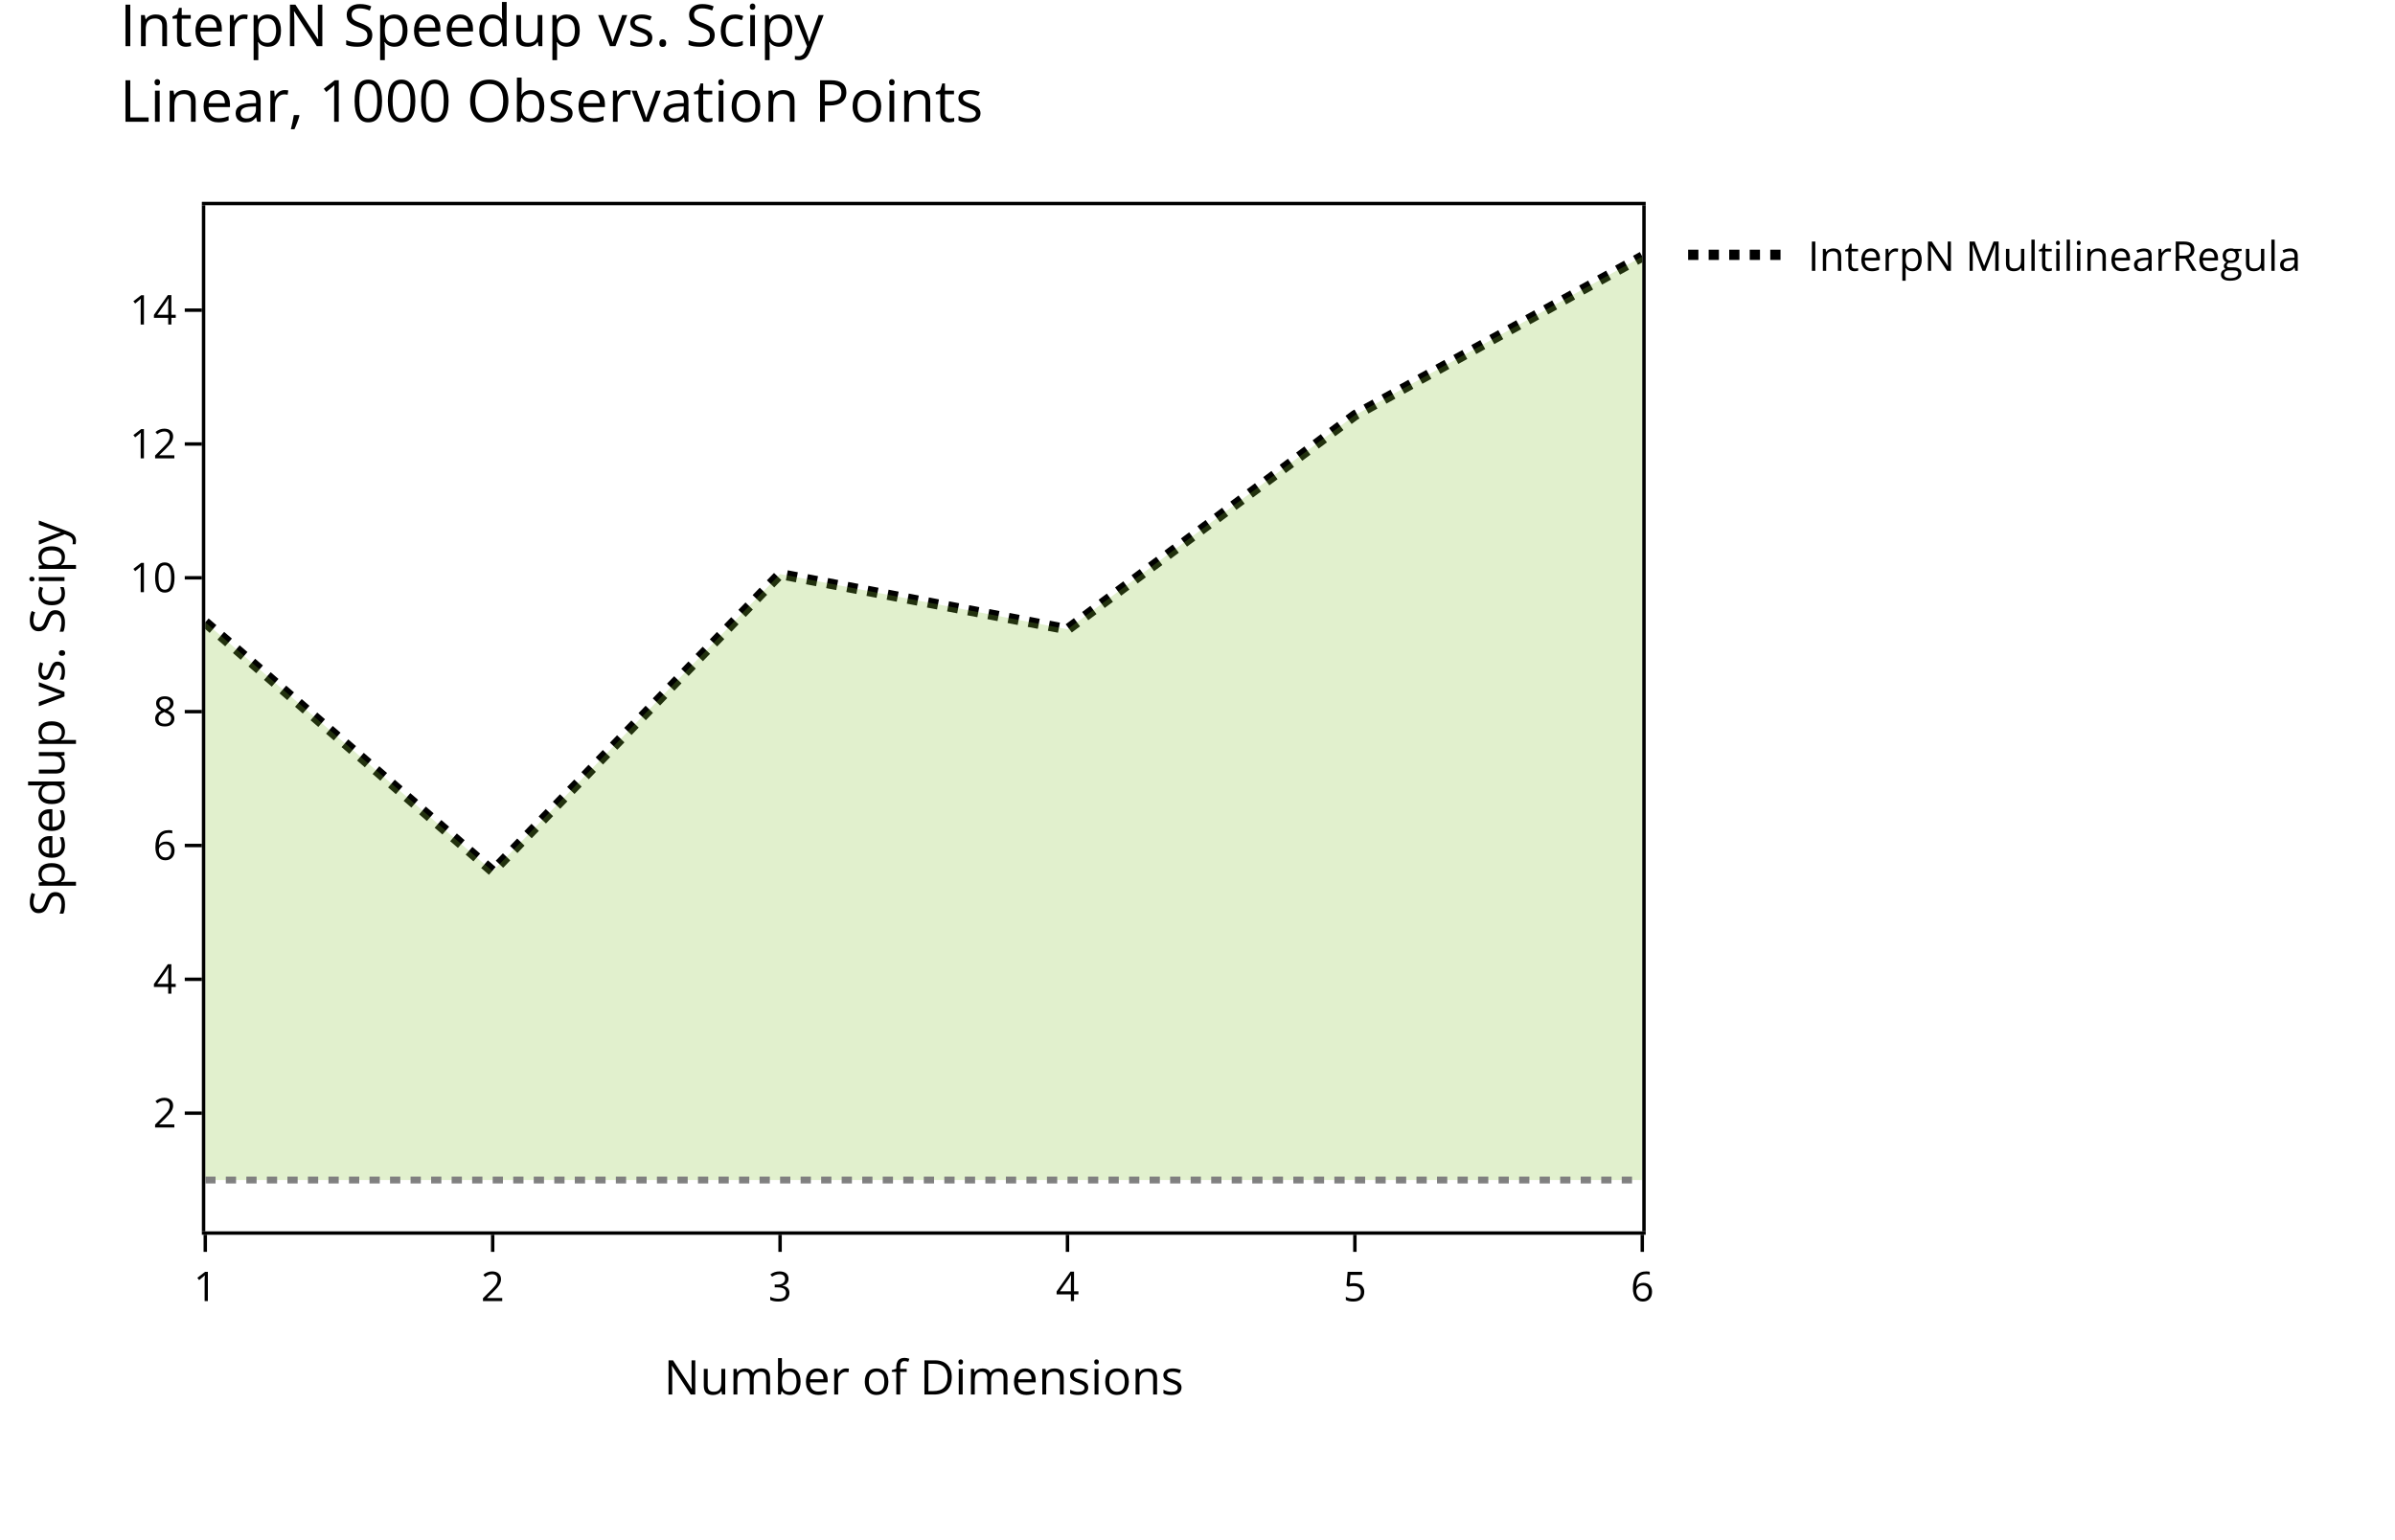
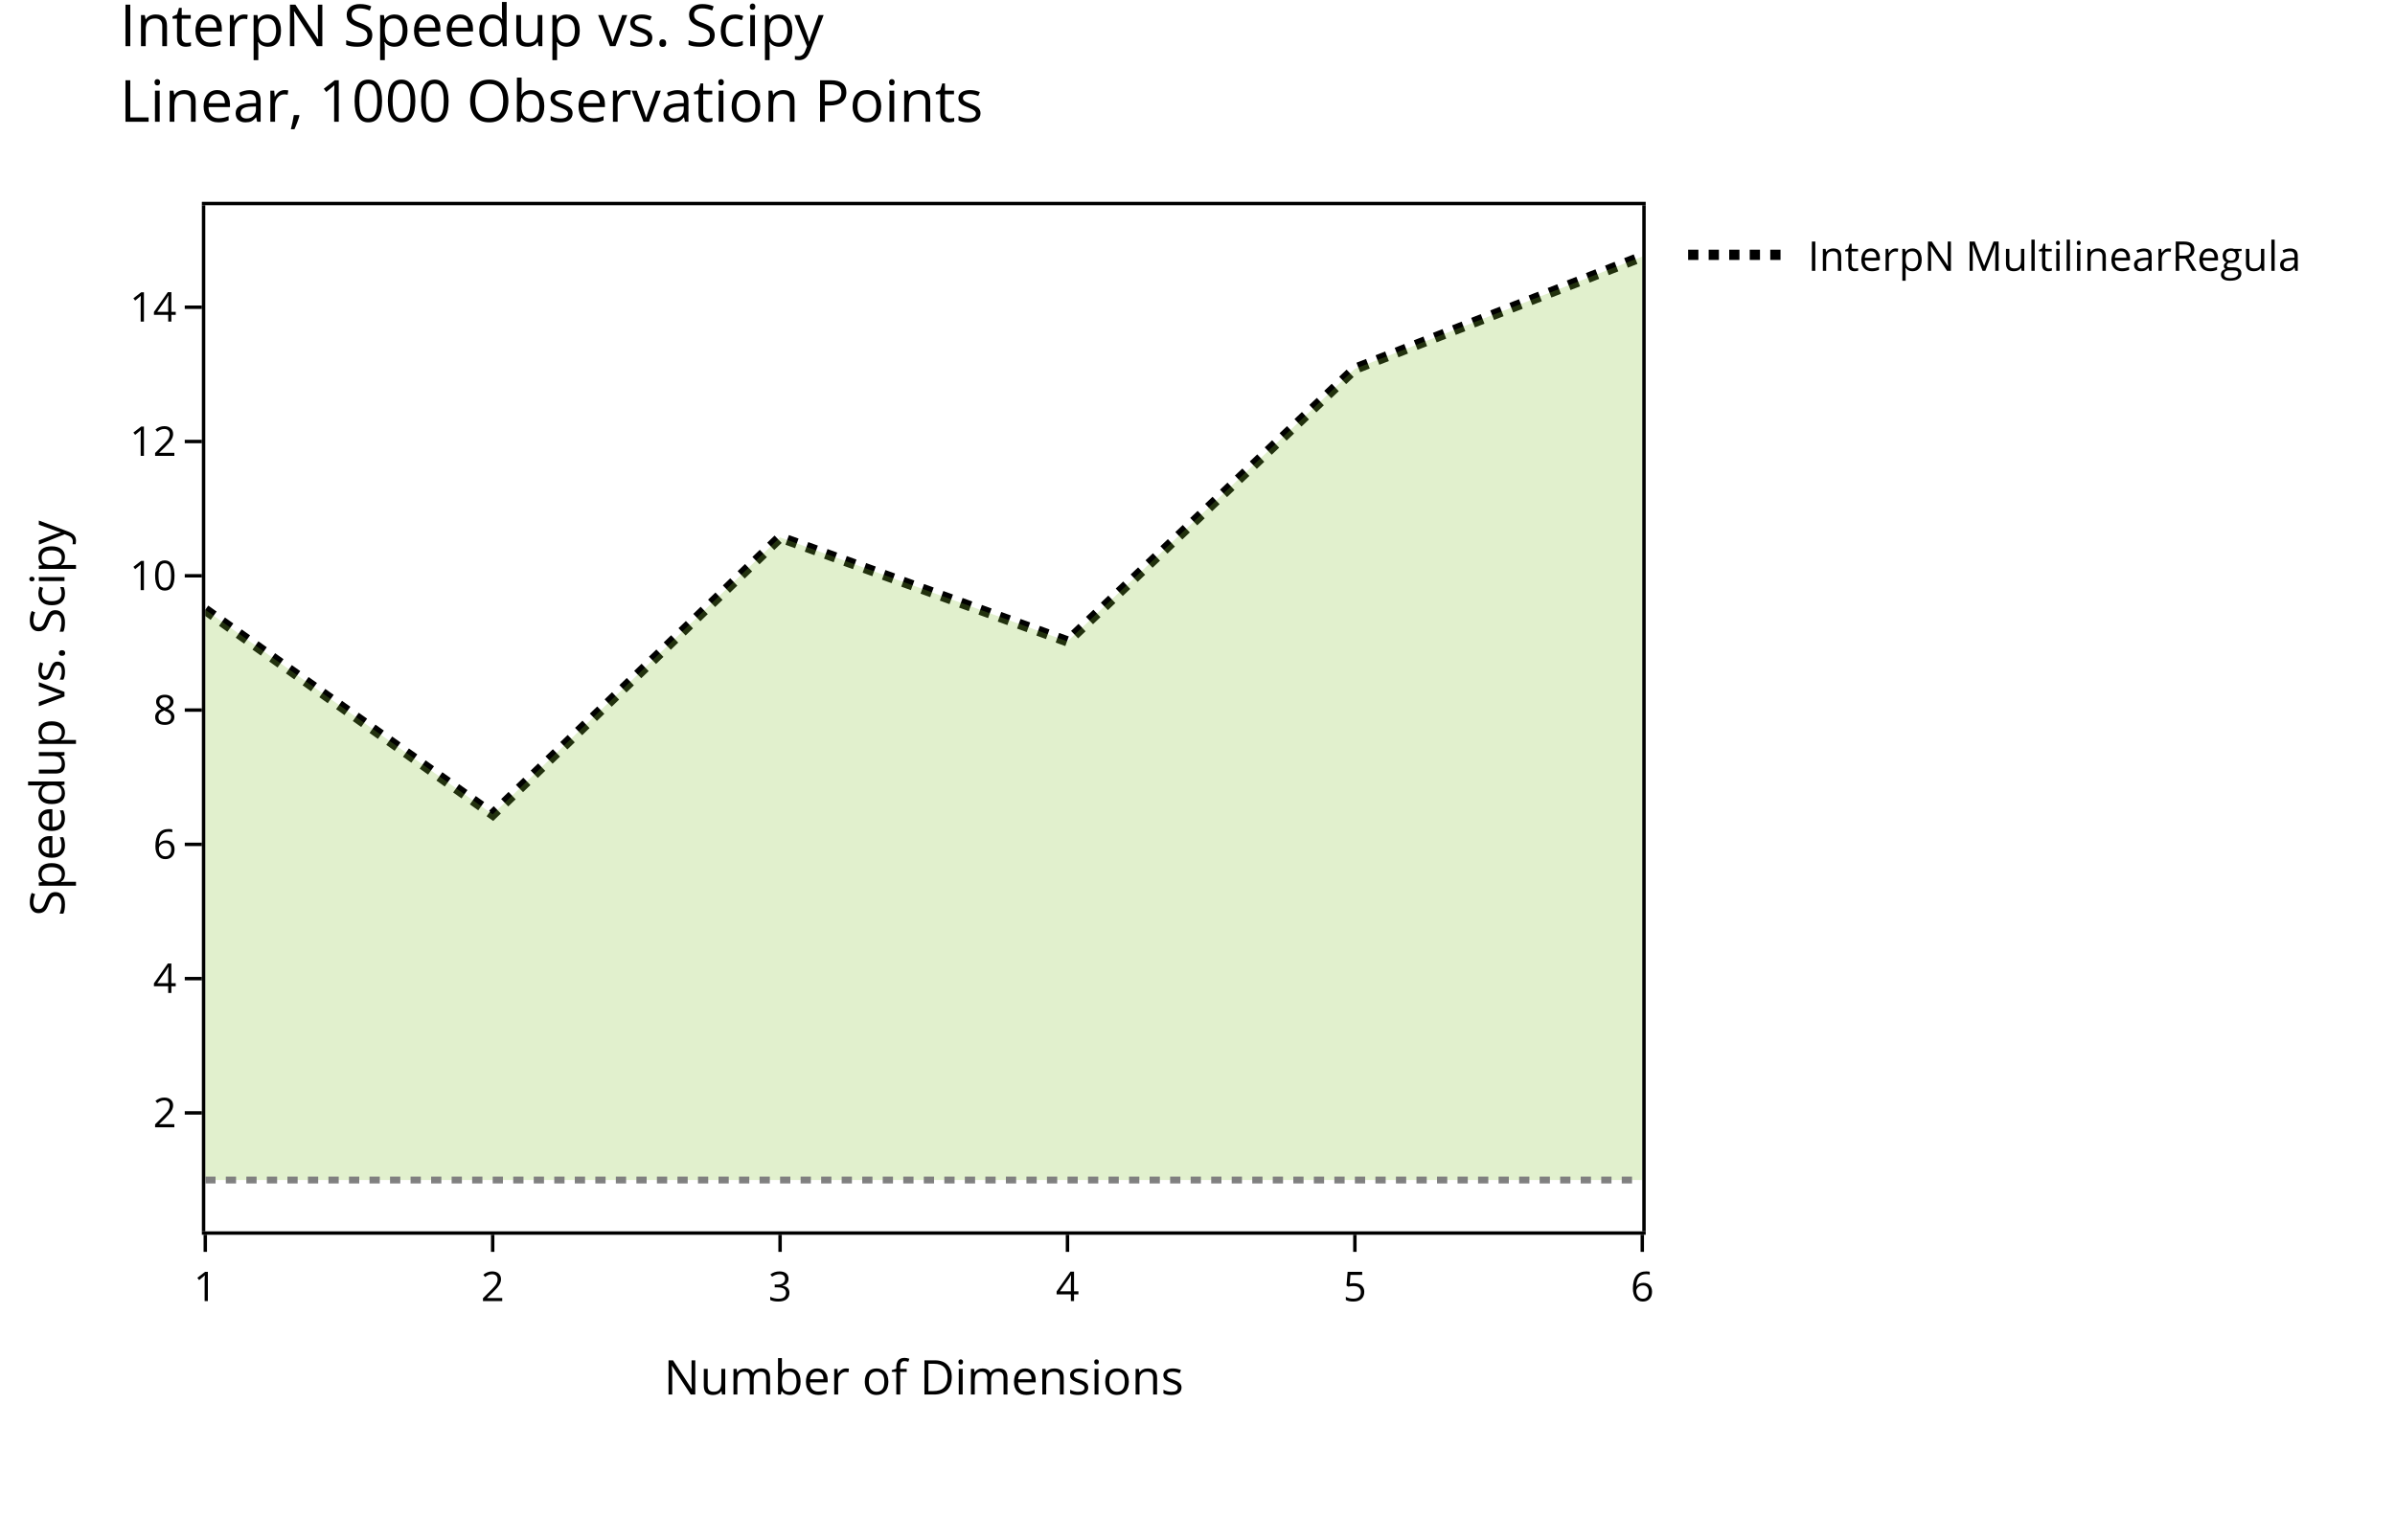
<svg xmlns="http://www.w3.org/2000/svg" class="main-svg" width="700" height="450" style="" viewBox="0 0 700 450">
  <rect x="0" y="0" width="700" height="450" style="fill: rgb(0, 0, 0); fill-opacity: 0;" />
-   <defs id="defs-036f57">
+   <defs id="defs-d7c240">
    <g class="clips">
-       <clipPath id="clip036f57xyplot" class="plotclip">
+       <clipPath id="clipd7c240xyplot" class="plotclip">
        <rect width="420" height="300" />
      </clipPath>
-       <clipPath class="axesclip" id="clip036f57x">
+       <clipPath class="axesclip" id="clipd7c240x">
        <rect x="60" y="0" width="420" height="450" />
      </clipPath>
-       <clipPath class="axesclip" id="clip036f57y">
+       <clipPath class="axesclip" id="clipd7c240y">
        <rect x="0" y="60" width="700" height="300" />
      </clipPath>
-       <clipPath class="axesclip" id="clip036f57xy">
+       <clipPath class="axesclip" id="clipd7c240xy">
        <rect x="60" y="60" width="420" height="300" />
      </clipPath>
    </g>
    <g class="gradients" />
    <g class="patterns" />
  </defs>
  <g class="bglayer">
    <rect class="bg" x="60" y="60" width="420" height="300" style="fill: rgb(0, 0, 0); fill-opacity: 0; stroke-width: 0;" />
  </g>
  <g class="layer-below">
    <g class="imagelayer" />
    <g class="shapelayer" />
  </g>
  <g class="cartesianlayer">
    <g class="subplot xy">
      <g class="layer-subplot">
        <g class="shapelayer" />
        <g class="imagelayer" />
      </g>
      <g class="minor-gridlayer">
        <g class="x" />
        <g class="y" />
      </g>
      <g class="gridlayer">
        <g class="x" />
        <g class="y" />
      </g>
      <g class="zerolinelayer" />
      <g class="layer-between">
        <g class="shapelayer" />
        <g class="imagelayer" />
      </g>
      <path class="xlines-below" />
      <path class="ylines-below" />
      <g class="overlines-below" />
      <g class="xaxislayer-below" />
      <g class="yaxislayer-below" />
      <g class="overaxes-below" />
      <g class="overplot">
-         <g class="xy" transform="translate(60,60)" clip-path="url(#clip036f57xyplot)">
+         <g class="xy" transform="translate(60,60)" clip-path="url(#clipd7c240xyplot)">
          <g class="scatterlayer mlayer">
-             <g class="trace scatter trace71f6c8" style="stroke-miterlimit: 2; opacity: 1;">
+             <g class="trace scatter trace4ef5bb" style="stroke-miterlimit: 2; opacity: 1;">
              <g class="fills" />
              <g class="errorbars" />
              <g class="lines">
-                 <path class="js-line" d="M0,121.94L84,194.72L168,107.83L252,123.99L336,61.39L420,15" style="vector-effect: none; fill: none; stroke: rgb(0, 0, 0); stroke-opacity: 1; stroke-dasharray: 3px, 3px; stroke-width: 3px; opacity: 1;" />
+                 <path class="js-line" d="M0,118.27L84,178.08L168,97.1L252,127.52L336,47.83L420,15" style="vector-effect: none; fill: none; stroke: rgb(0, 0, 0); stroke-opacity: 1; stroke-dasharray: 3px, 3px; stroke-width: 3px; opacity: 1;" />
              </g>
              <g class="points" />
              <g class="text" />
            </g>
-             <g class="trace scatter trace0e2610" style="stroke-miterlimit: 2; opacity: 1;">
+             <g class="trace scatter trace7574eb" style="stroke-miterlimit: 2; opacity: 1;">
              <g class="fills">
                <g>
-                   <path class="js-fill" d="M0,121.94L84,194.72L168,107.83L252,123.99L336,61.39L420,15L420,285L0,285Z" style="fill: rgb(139, 196, 59); fill-opacity: 0.25; stroke-width: 0;" />
+                   <path class="js-fill" d="M0,118.27L84,178.08L168,97.1L252,127.52L336,47.83L420,15L420,285L0,285Z" style="fill: rgb(139, 196, 59); fill-opacity: 0.25; stroke-width: 0;" />
                </g>
              </g>
              <g class="errorbars" />
              <g class="lines">
-                 <path class="js-line" d="M0,121.94L84,194.72L168,107.83L252,123.99L336,61.39L420,15L420,285L0,285" style="vector-effect: none; fill: none; stroke: rgb(239, 85, 59); stroke-opacity: 1; stroke-width: 0px; opacity: 1;" />
+                 <path class="js-line" d="M0,118.27L84,178.08L168,97.1L252,127.52L336,47.83L420,15L420,285L0,285" style="vector-effect: none; fill: none; stroke: rgb(239, 85, 59); stroke-opacity: 1; stroke-width: 0px; opacity: 1;" />
              </g>
              <g class="points" />
              <g class="text" />
            </g>
          </g>
        </g>
      </g>
      <path class="xlines-above crisp" d="M59,360.5H481M59,59.5H481" style="fill: none; stroke-width: 1px; stroke: rgb(0, 0, 0); stroke-opacity: 1;" />
      <path class="ylines-above crisp" d="M59.5,60V360M480.5,60V360" style="fill: none; stroke-width: 1px; stroke: rgb(0, 0, 0); stroke-opacity: 1;" />
      <g class="overlines-above" />
      <g class="xaxislayer-above">
        <path class="xtick ticks crisp" d="M0,361v5" transform="translate(60,0)" style="stroke: rgb(0, 0, 0); stroke-opacity: 1; stroke-width: 1px;" />
        <path class="xtick ticks crisp" d="M0,361v5" transform="translate(144,0)" style="stroke: rgb(0, 0, 0); stroke-opacity: 1; stroke-width: 1px;" />
        <path class="xtick ticks crisp" d="M0,361v5" transform="translate(228,0)" style="stroke: rgb(0, 0, 0); stroke-opacity: 1; stroke-width: 1px;" />
        <path class="xtick ticks crisp" d="M0,361v5" transform="translate(312,0)" style="stroke: rgb(0, 0, 0); stroke-opacity: 1; stroke-width: 1px;" />
        <path class="xtick ticks crisp" d="M0,361v5" transform="translate(396,0)" style="stroke: rgb(0, 0, 0); stroke-opacity: 1; stroke-width: 1px;" />
        <path class="xtick ticks crisp" d="M0,361v5" transform="translate(480,0)" style="stroke: rgb(0, 0, 0); stroke-opacity: 1; stroke-width: 1px;" />
        <g class="xtick">
          <text text-anchor="middle" x="0" y="380.4" transform="translate(60,0)" style="font-family: 'Open Sans', verdana, arial, sans-serif; font-size: 12px; fill: rgb(0, 0, 0); fill-opacity: 1; white-space: pre; opacity: 1;">1</text>
        </g>
        <g class="xtick">
          <text text-anchor="middle" x="0" y="380.4" style="font-family: 'Open Sans', verdana, arial, sans-serif; font-size: 12px; fill: rgb(0, 0, 0); fill-opacity: 1; white-space: pre; opacity: 1;" transform="translate(144,0)">2</text>
        </g>
        <g class="xtick">
          <text text-anchor="middle" x="0" y="380.4" style="font-family: 'Open Sans', verdana, arial, sans-serif; font-size: 12px; fill: rgb(0, 0, 0); fill-opacity: 1; white-space: pre; opacity: 1;" transform="translate(228,0)">3</text>
        </g>
        <g class="xtick">
          <text text-anchor="middle" x="0" y="380.4" style="font-family: 'Open Sans', verdana, arial, sans-serif; font-size: 12px; fill: rgb(0, 0, 0); fill-opacity: 1; white-space: pre; opacity: 1;" transform="translate(312,0)">4</text>
        </g>
        <g class="xtick">
          <text text-anchor="middle" x="0" y="380.4" style="font-family: 'Open Sans', verdana, arial, sans-serif; font-size: 12px; fill: rgb(0, 0, 0); fill-opacity: 1; white-space: pre; opacity: 1;" transform="translate(396,0)">5</text>
        </g>
        <g class="xtick">
          <text text-anchor="middle" x="0" y="380.4" style="font-family: 'Open Sans', verdana, arial, sans-serif; font-size: 12px; fill: rgb(0, 0, 0); fill-opacity: 1; white-space: pre; opacity: 1;" transform="translate(480,0)">6</text>
        </g>
      </g>
      <g class="yaxislayer-above">
-         <path class="ytick ticks crisp" d="M59,0h-5" transform="translate(0,325.44)" style="stroke: rgb(0, 0, 0); stroke-opacity: 1; stroke-width: 1px;" />
-         <path class="ytick ticks crisp" d="M59,0h-5" transform="translate(0,286.31)" style="stroke: rgb(0, 0, 0); stroke-opacity: 1; stroke-width: 1px;" />
-         <path class="ytick ticks crisp" d="M59,0h-5" transform="translate(0,247.19)" style="stroke: rgb(0, 0, 0); stroke-opacity: 1; stroke-width: 1px;" />
-         <path class="ytick ticks crisp" d="M59,0h-5" transform="translate(0,208.06)" style="stroke: rgb(0, 0, 0); stroke-opacity: 1; stroke-width: 1px;" />
-         <path class="ytick ticks crisp" d="M59,0h-5" transform="translate(0,168.93)" style="stroke: rgb(0, 0, 0); stroke-opacity: 1; stroke-width: 1px;" />
-         <path class="ytick ticks crisp" d="M59,0h-5" transform="translate(0,129.81)" style="stroke: rgb(0, 0, 0); stroke-opacity: 1; stroke-width: 1px;" />
-         <path class="ytick ticks crisp" d="M59,0h-5" transform="translate(0,90.68)" style="stroke: rgb(0, 0, 0); stroke-opacity: 1; stroke-width: 1px;" />
-         <g class="ytick">
-           <text text-anchor="end" x="51.6" y="4.2" transform="translate(0,325.44)" style="font-family: 'Open Sans', verdana, arial, sans-serif; font-size: 12px; fill: rgb(0, 0, 0); fill-opacity: 1; white-space: pre; opacity: 1;">2</text>
-         </g>
-         <g class="ytick">
-           <text text-anchor="end" x="51.6" y="4.2" style="font-family: 'Open Sans', verdana, arial, sans-serif; font-size: 12px; fill: rgb(0, 0, 0); fill-opacity: 1; white-space: pre; opacity: 1;" transform="translate(0,286.31)">4</text>
-         </g>
-         <g class="ytick">
-           <text text-anchor="end" x="51.6" y="4.2" style="font-family: 'Open Sans', verdana, arial, sans-serif; font-size: 12px; fill: rgb(0, 0, 0); fill-opacity: 1; white-space: pre; opacity: 1;" transform="translate(0,247.19)">6</text>
-         </g>
-         <g class="ytick">
-           <text text-anchor="end" x="51.6" y="4.2" style="font-family: 'Open Sans', verdana, arial, sans-serif; font-size: 12px; fill: rgb(0, 0, 0); fill-opacity: 1; white-space: pre; opacity: 1;" transform="translate(0,208.06)">8</text>
-         </g>
-         <g class="ytick">
-           <text text-anchor="end" x="51.6" y="4.2" style="font-family: 'Open Sans', verdana, arial, sans-serif; font-size: 12px; fill: rgb(0, 0, 0); fill-opacity: 1; white-space: pre; opacity: 1;" transform="translate(0,168.93)">10</text>
-         </g>
-         <g class="ytick">
-           <text text-anchor="end" x="51.6" y="4.2" style="font-family: 'Open Sans', verdana, arial, sans-serif; font-size: 12px; fill: rgb(0, 0, 0); fill-opacity: 1; white-space: pre; opacity: 1;" transform="translate(0,129.81)">12</text>
-         </g>
-         <g class="ytick">
-           <text text-anchor="end" x="51.6" y="4.2" style="font-family: 'Open Sans', verdana, arial, sans-serif; font-size: 12px; fill: rgb(0, 0, 0); fill-opacity: 1; white-space: pre; opacity: 1;" transform="translate(0,90.68)">14</text>
+         <path class="ytick ticks crisp" d="M59,0h-5" transform="translate(0,325.37)" style="stroke: rgb(0, 0, 0); stroke-opacity: 1; stroke-width: 1px;" />
+         <path class="ytick ticks crisp" d="M59,0h-5" transform="translate(0,286.11)" style="stroke: rgb(0, 0, 0); stroke-opacity: 1; stroke-width: 1px;" />
+         <path class="ytick ticks crisp" d="M59,0h-5" transform="translate(0,246.86)" style="stroke: rgb(0, 0, 0); stroke-opacity: 1; stroke-width: 1px;" />
+         <path class="ytick ticks crisp" d="M59,0h-5" transform="translate(0,207.6)" style="stroke: rgb(0, 0, 0); stroke-opacity: 1; stroke-width: 1px;" />
+         <path class="ytick ticks crisp" d="M59,0h-5" transform="translate(0,168.34)" style="stroke: rgb(0, 0, 0); stroke-opacity: 1; stroke-width: 1px;" />
+         <path class="ytick ticks crisp" d="M59,0h-5" transform="translate(0,129.08)" style="stroke: rgb(0, 0, 0); stroke-opacity: 1; stroke-width: 1px;" />
+         <path class="ytick ticks crisp" d="M59,0h-5" transform="translate(0,89.82)" style="stroke: rgb(0, 0, 0); stroke-opacity: 1; stroke-width: 1px;" />
+         <g class="ytick">
+           <text text-anchor="end" x="51.6" y="4.2" transform="translate(0,325.37)" style="font-family: 'Open Sans', verdana, arial, sans-serif; font-size: 12px; fill: rgb(0, 0, 0); fill-opacity: 1; white-space: pre; opacity: 1;">2</text>
+         </g>
+         <g class="ytick">
+           <text text-anchor="end" x="51.6" y="4.2" style="font-family: 'Open Sans', verdana, arial, sans-serif; font-size: 12px; fill: rgb(0, 0, 0); fill-opacity: 1; white-space: pre; opacity: 1;" transform="translate(0,286.11)">4</text>
+         </g>
+         <g class="ytick">
+           <text text-anchor="end" x="51.6" y="4.2" style="font-family: 'Open Sans', verdana, arial, sans-serif; font-size: 12px; fill: rgb(0, 0, 0); fill-opacity: 1; white-space: pre; opacity: 1;" transform="translate(0,246.86)">6</text>
+         </g>
+         <g class="ytick">
+           <text text-anchor="end" x="51.6" y="4.2" style="font-family: 'Open Sans', verdana, arial, sans-serif; font-size: 12px; fill: rgb(0, 0, 0); fill-opacity: 1; white-space: pre; opacity: 1;" transform="translate(0,207.6)">8</text>
+         </g>
+         <g class="ytick">
+           <text text-anchor="end" x="51.6" y="4.2" style="font-family: 'Open Sans', verdana, arial, sans-serif; font-size: 12px; fill: rgb(0, 0, 0); fill-opacity: 1; white-space: pre; opacity: 1;" transform="translate(0,168.34)">10</text>
+         </g>
+         <g class="ytick">
+           <text text-anchor="end" x="51.6" y="4.2" style="font-family: 'Open Sans', verdana, arial, sans-serif; font-size: 12px; fill: rgb(0, 0, 0); fill-opacity: 1; white-space: pre; opacity: 1;" transform="translate(0,129.08)">12</text>
+         </g>
+         <g class="ytick">
+           <text text-anchor="end" x="51.6" y="4.2" style="font-family: 'Open Sans', verdana, arial, sans-serif; font-size: 12px; fill: rgb(0, 0, 0); fill-opacity: 1; white-space: pre; opacity: 1;" transform="translate(0,89.82)">14</text>
        </g>
      </g>
      <g class="overaxes-above" />
    </g>
  </g>
  <g class="polarlayer" />
  <g class="smithlayer" />
  <g class="ternarylayer" />
  <g class="geolayer" />
  <g class="funnelarealayer" />
  <g class="pielayer" />
  <g class="iciclelayer" />
  <g class="treemaplayer" />
  <g class="sunburstlayer" />
  <g class="glimages" />
-   <defs id="topdefs-036f57">
+   <defs id="topdefs-d7c240">
    <g class="clips" />
-     <clipPath id="legend036f57">
+     <clipPath id="legendd7c240">
      <rect width="185" height="29" x="0" y="0" />
    </clipPath>
  </defs>
  <g class="layer-above">
    <g class="imagelayer" />
    <g class="shapelayer">
-       <g class="shape-group" data-index="0" clip-path="url(#clip036f57y)">
+       <g class="shape-group" data-index="0" clip-path="url(#clipd7c240y)">
        <path data-index="0" fill-rule="evenodd" d="M60,345L480,345" style="opacity: 1; stroke: rgb(128, 128, 128); stroke-opacity: 1; fill: rgb(0, 0, 0); fill-opacity: 0; stroke-dasharray: 3px, 3px; stroke-width: 2px;" />
      </g>
    </g>
  </g>
  <g class="infolayer">
    <g class="legend" pointer-events="all" transform="translate(488.4,60)">
      <rect class="bg" shape-rendering="crispEdges" width="185" height="29" x="0" y="0" style="stroke: rgb(68, 68, 68); stroke-opacity: 1; fill: rgb(0, 0, 0); fill-opacity: 0; stroke-width: 0px;" />
-       <g class="scrollbox" transform="" clip-path="url(#legend036f57)">
+       <g class="scrollbox" transform="" clip-path="url(#legendd7c240)">
        <g class="groups">
          <g class="traces" transform="translate(0,14.5)" style="opacity: 1;">
            <text class="legendtext" text-anchor="start" x="40" y="4.68" style="font-family: 'Open Sans', verdana, arial, sans-serif; font-size: 12px; fill: rgb(0, 0, 0); fill-opacity: 1; white-space: pre;">InterpN MultilinearRegular</text>
            <g class="layers" style="opacity: 1;">
              <g class="legendfill" />
              <g class="legendlines">
                <path class="js-line" d="M5,0h30" style="fill: none; stroke: rgb(0, 0, 0); stroke-opacity: 1; stroke-dasharray: 3px, 3px; stroke-width: 3px;" />
              </g>
              <g class="legendsymbols">
                <g class="legendpoints" />
              </g>
            </g>
            <rect class="legendtoggle" x="0" y="-9.5" width="179.406" height="19" style="fill: rgb(0, 0, 0); fill-opacity: 0;" />
          </g>
        </g>
      </g>
      <rect class="scrollbar" rx="20" ry="3" width="0" height="0" x="0" y="0" style="fill: rgb(128, 139, 164); fill-opacity: 1;" />
    </g>
    <g class="g-gtitle">
      <text class="gtitle" x="35" y="13.5" text-anchor="start" dy="0.7em" style="opacity: 1; font-family: 'Open Sans', verdana, arial, sans-serif; font-size: 17px; fill: rgb(0, 0, 0); fill-opacity: 1; white-space: pre;">
        <tspan class="line" dy="0em" x="35" y="13.5">InterpN Speedup vs. Scipy</tspan>
        <tspan class="line" dy="1.3em" x="35" y="13.5">Linear, 1000 Observation Points</tspan>
      </text>
    </g>
    <g class="g-xtitle">
      <text class="xtitle" x="270" y="407.706" text-anchor="middle" style="opacity: 1; font-family: 'Open Sans', verdana, arial, sans-serif; font-size: 14px; fill: rgb(0, 0, 0); fill-opacity: 1; white-space: pre;">Number of Dimensions</text>
    </g>
    <g class="g-ytitle">
      <text class="ytitle" transform="rotate(-90,18.85,210)" x="18.85" y="210" text-anchor="middle" style="opacity: 1; font-family: 'Open Sans', verdana, arial, sans-serif; font-size: 14px; fill: rgb(0, 0, 0); fill-opacity: 1; white-space: pre;">Speedup vs. Scipy</text>
    </g>
  </g>
</svg>
